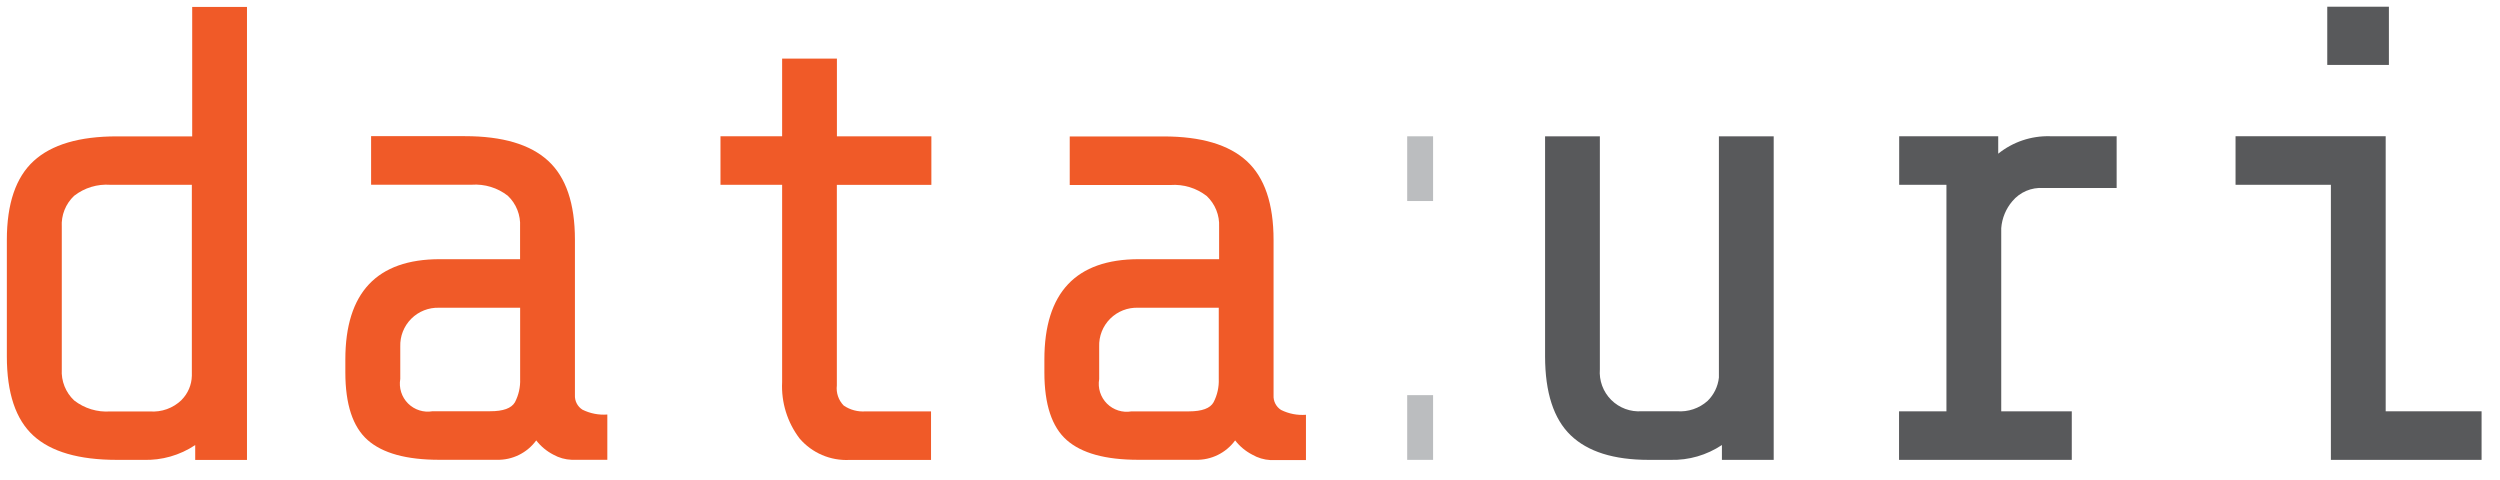
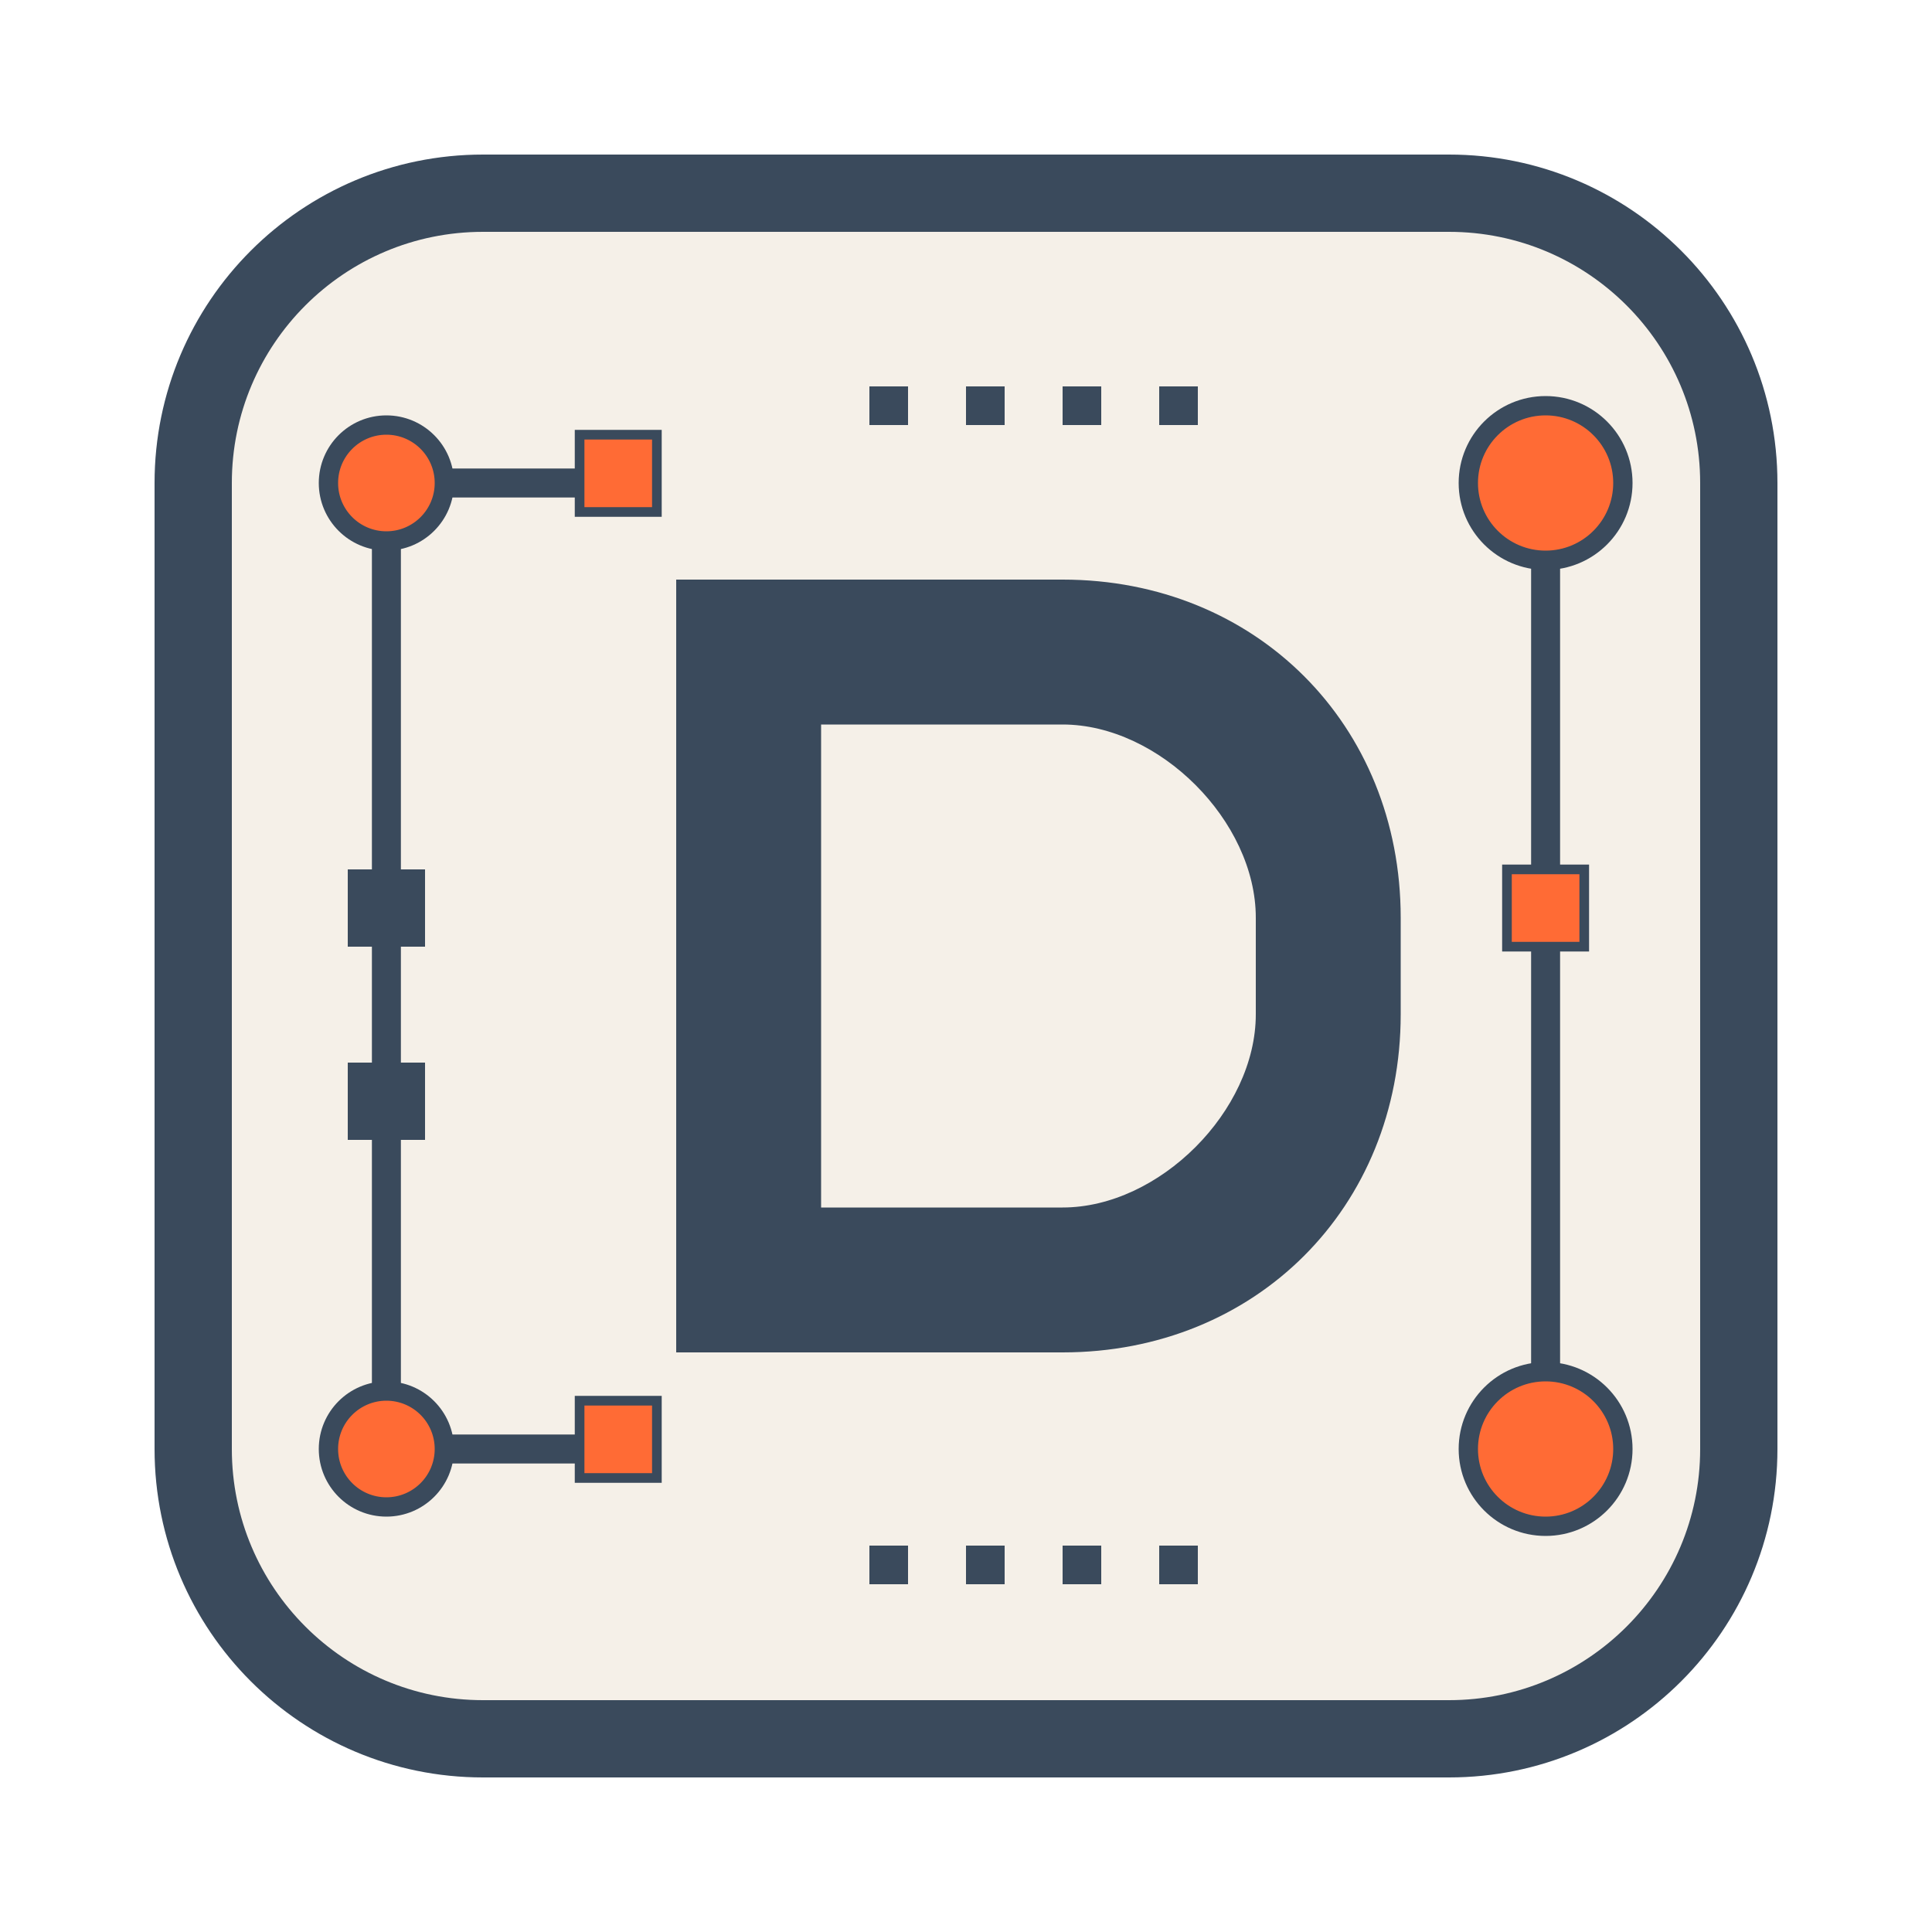
- <svg xmlns="http://www.w3.org/2000/svg" width="365" height="70">
-   <defs>
-     <style>.cls-1{fill:#f05a28;}.cls-2{fill:#bbbdbf;}.cls-3{fill:#58595b;}</style>
-   </defs>
-   <g>
-     <rect fill="none" id="canvas_background" height="72" width="367" y="-1" x="-1" />
-   </g>
-   <g>
-     <path id="svg_1" d="m20.93,67.14l-3.87,0q-8.32,0 -12.19,-3.54t-3.87,-11.57l0,-17q0,-7.94 3.92,-11.53t12.14,-3.59l11,0l0,-18.9l8,0l0,66.14l-7.56,0l0,-2.17a12.88,12.88 0 0 1 -7.57,2.16zm5.57,-8.74a5.18,5.18 0 0 0 1.51,-3.54l0,-27.88l-11.9,0a7.7,7.7 0 0 0 -5.29,1.61a5.77,5.77 0 0 0 -1.8,4.54l0,20.79a5.77,5.77 0 0 0 1.8,4.54a7.7,7.7 0 0 0 5.29,1.61l5.76,0a6,6 0 0 0 4.64,-1.67l-0.01,0z" class="cls-1" />
-     <path id="svg_2" d="m80.79,66.38a7.54,7.54 0 0 1 -2.5,-2.08a6.91,6.91 0 0 1 -5.76,2.83l-8.41,0q-7.18,0 -10.44,-2.88t-3.26,-9.87l0,-1.89q0,-14.64 13.79,-14.65l11.72,0l0,-4.72a5.78,5.78 0 0 0 -1.79,-4.54a7.71,7.71 0 0 0 -5.29,-1.61l-14.67,0l0,-7.09l13.7,0q8.22,0 12.14,3.59t3.92,11.53l0,22.68a2.37,2.37 0 0 0 1.09,2.13a7,7 0 0 0 3.64,0.71l0,6.61l-5.2,0a5.92,5.92 0 0 1 -2.68,-0.75zm-5.61,-7.65a6.8,6.8 0 0 0 0.76,-3.4l0,-10.4l-11.83,0a5.49,5.49 0 0 0 -5.67,5.67l0,4.72a4.08,4.08 0 0 0 4.72,4.72l8.41,0q2.84,0.01 3.61,-1.31z" class="cls-1" />
-     <path id="svg_3" d="m116.74,64.02a12.58,12.58 0 0 1 -2.55,-8.22l0,-28.82l-9,0l0,-7.09l9,0l0,-11.33l8,0l0,11.34l13.79,0l0,7.09l-13.8,0l0,29.29a3.59,3.59 0 0 0 1,2.93a5,5 0 0 0 3.21,0.85l9.54,0l0,7.09l-11.9,0a9,9 0 0 1 -7.29,-3.13z" class="cls-1" />
-     <path id="svg_4" d="m182.83,66.38a7.54,7.54 0 0 1 -2.5,-2.08a6.91,6.91 0 0 1 -5.76,2.83l-8.39,0q-7.18,0 -10.44,-2.88t-3.26,-9.87l0,-1.89q0,-14.64 13.79,-14.65l11.72,0l0,-4.72a5.78,5.78 0 0 0 -1.81,-4.5a7.71,7.71 0 0 0 -5.29,-1.61l-14.71,0l0,-7.09l13.7,0q8.22,0 12.14,3.59t3.92,11.53l0,22.68a2.37,2.37 0 0 0 1.09,2.13a7,7 0 0 0 3.64,0.71l0,6.61l-5.2,0a5.92,5.92 0 0 1 -2.64,-0.79zm-5.65,-7.65a6.8,6.8 0 0 0 0.76,-3.4l0,-10.4l-11.76,0a5.49,5.49 0 0 0 -5.7,5.69l0,4.72a4.08,4.08 0 0 0 4.72,4.72l8.41,0q2.84,-0.01 3.57,-1.33z" class="cls-1" />
-     <path id="svg_5" d="m209.23,19.9l0,9.45l-3.78,0l0,-9.45l3.78,0zm0,37.79l0,9.45l-3.78,0l0,-9.45l3.78,0z" class="cls-2" />
-     <path id="svg_6" d="m243.91,67.14l-3.21,0q-7.65,0 -11.38,-3.59t-3.74,-11.53l0,-32.12l8,0l0,34a5.71,5.71 0 0 0 6.14,6.14l5.1,0a6,6 0 0 0 4.49,-1.51a5.61,5.61 0 0 0 1.65,-3.4l0,-35.23l8,0l0,47.24l-7.56,0l0,-2.17a12.88,12.88 0 0 1 -7.49,2.17z" class="cls-3" />
-     <path id="svg_7" d="m284.18,60.05l0,-33.07l-6.9,0l0,-7.09l14.46,0l0,2.55a11.55,11.55 0 0 1 7.56,-2.55l9.73,0l0,7.56l-10.7,0a5.4,5.4 0 0 0 -4.54,1.94a6.88,6.88 0 0 0 -1.61,3.92l0,26.74l10.3,0l0,7.09l-25.22,0l0,-7.09l6.92,0z" class="cls-3" />
-     <path id="svg_8" d="m326.39,26.98l0,-7.09l21.92,0l0,40.16l14,0l0,7.09l-22,0l0,-40.16l-13.92,0zm22.39,-26l0,8.5l-9,0l0,-8.5l9,0z" class="cls-3" />
-   </g>
+ <svg xmlns="http://www.w3.org/2000/svg" width="200" height="200" viewBox="0 0 200 200">
+   <rect x="20" y="20" width="160" height="160" rx="30" ry="30" fill="#f5f0e8" stroke="#3a4a5c" stroke-width="8" />
+   <path d="M70 60 L70 140 L110 140 C130 140 145 125 145 105 L145 95 C145 75 130 60 110 60 Z M85 75 L110 75 C120 75 130 85 130 95 L130 105 C130 115 120 125 110 125 L85 125 Z" fill="#3a4a5c" />
+   <circle cx="40" cy="50" r="6" fill="#ff6b35" stroke="#3a4a5c" stroke-width="2" />
+   <line x1="46" y1="50" x2="60" y2="50" stroke="#3a4a5c" stroke-width="3" />
+   <rect x="60" y="45" width="8" height="8" fill="#ff6b35" stroke="#3a4a5c" stroke-width="1" />
+   <circle cx="160" cy="50" r="8" fill="#ff6b35" stroke="#3a4a5c" stroke-width="2" />
+   <circle cx="40" cy="150" r="6" fill="#ff6b35" stroke="#3a4a5c" stroke-width="2" />
+   <line x1="46" y1="150" x2="60" y2="150" stroke="#3a4a5c" stroke-width="3" />
+   <rect x="60" y="145" width="8" height="8" fill="#ff6b35" stroke="#3a4a5c" stroke-width="1" />
+   <circle cx="160" cy="150" r="8" fill="#ff6b35" stroke="#3a4a5c" stroke-width="2" />
+   <line x1="40" y1="56" x2="40" y2="144" stroke="#3a4a5c" stroke-width="3" />
+   <rect x="36" y="90" width="8" height="8" fill="#3a4a5c" />
+   <rect x="36" y="110" width="8" height="8" fill="#3a4a5c" />
+   <line x1="160" y1="58" x2="160" y2="142" stroke="#3a4a5c" stroke-width="3" />
+   <rect x="156" y="90" width="8" height="8" fill="#ff6b35" stroke="#3a4a5c" stroke-width="1" />
+   <rect x="90" y="40" width="4" height="4" fill="#3a4a5c" />
+   <rect x="100" y="40" width="4" height="4" fill="#3a4a5c" />
+   <rect x="110" y="40" width="4" height="4" fill="#3a4a5c" />
+   <rect x="120" y="40" width="4" height="4" fill="#3a4a5c" />
+   <rect x="180" y="90" width="4" height="4" fill="#3a4a5c" />
+   <rect x="180" y="100" width="4" height="4" fill="#3a4a5c" />
+   <rect x="180" y="110" width="4" height="4" fill="#3a4a5c" />
+   <rect x="90" y="160" width="4" height="4" fill="#3a4a5c" />
+   <rect x="100" y="160" width="4" height="4" fill="#3a4a5c" />
+   <rect x="110" y="160" width="4" height="4" fill="#3a4a5c" />
+   <rect x="120" y="160" width="4" height="4" fill="#3a4a5c" />
</svg>
